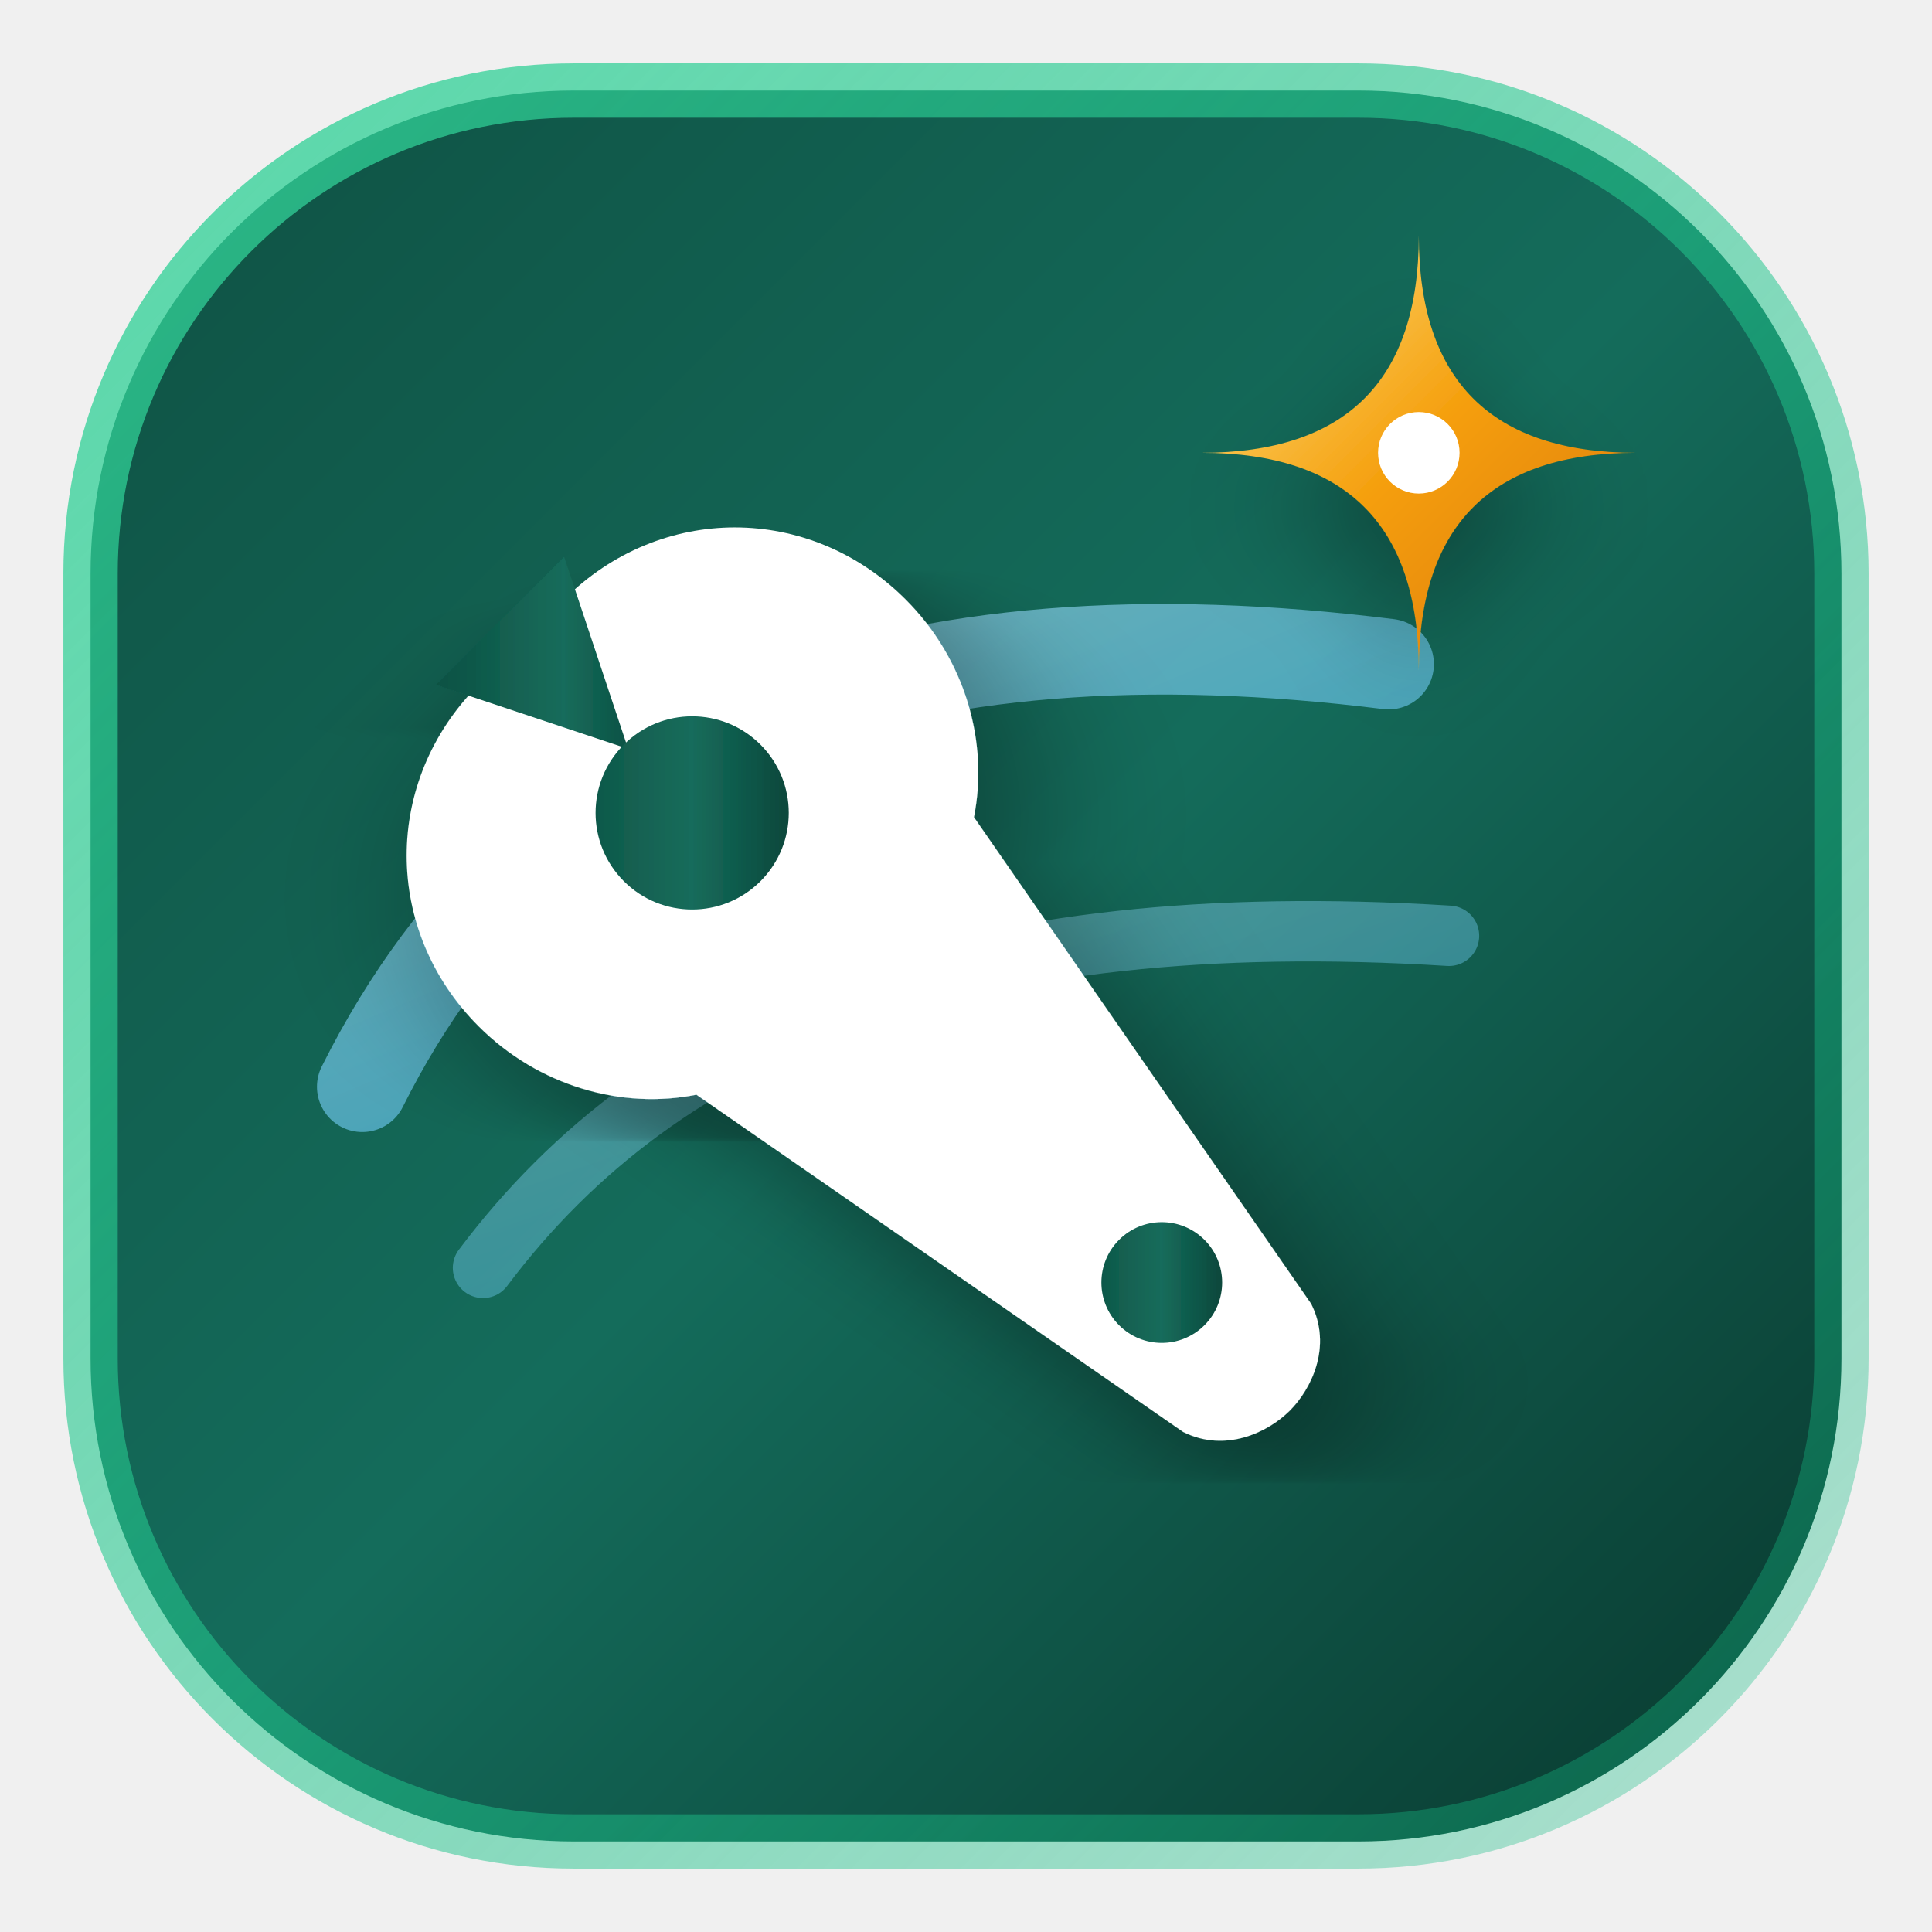
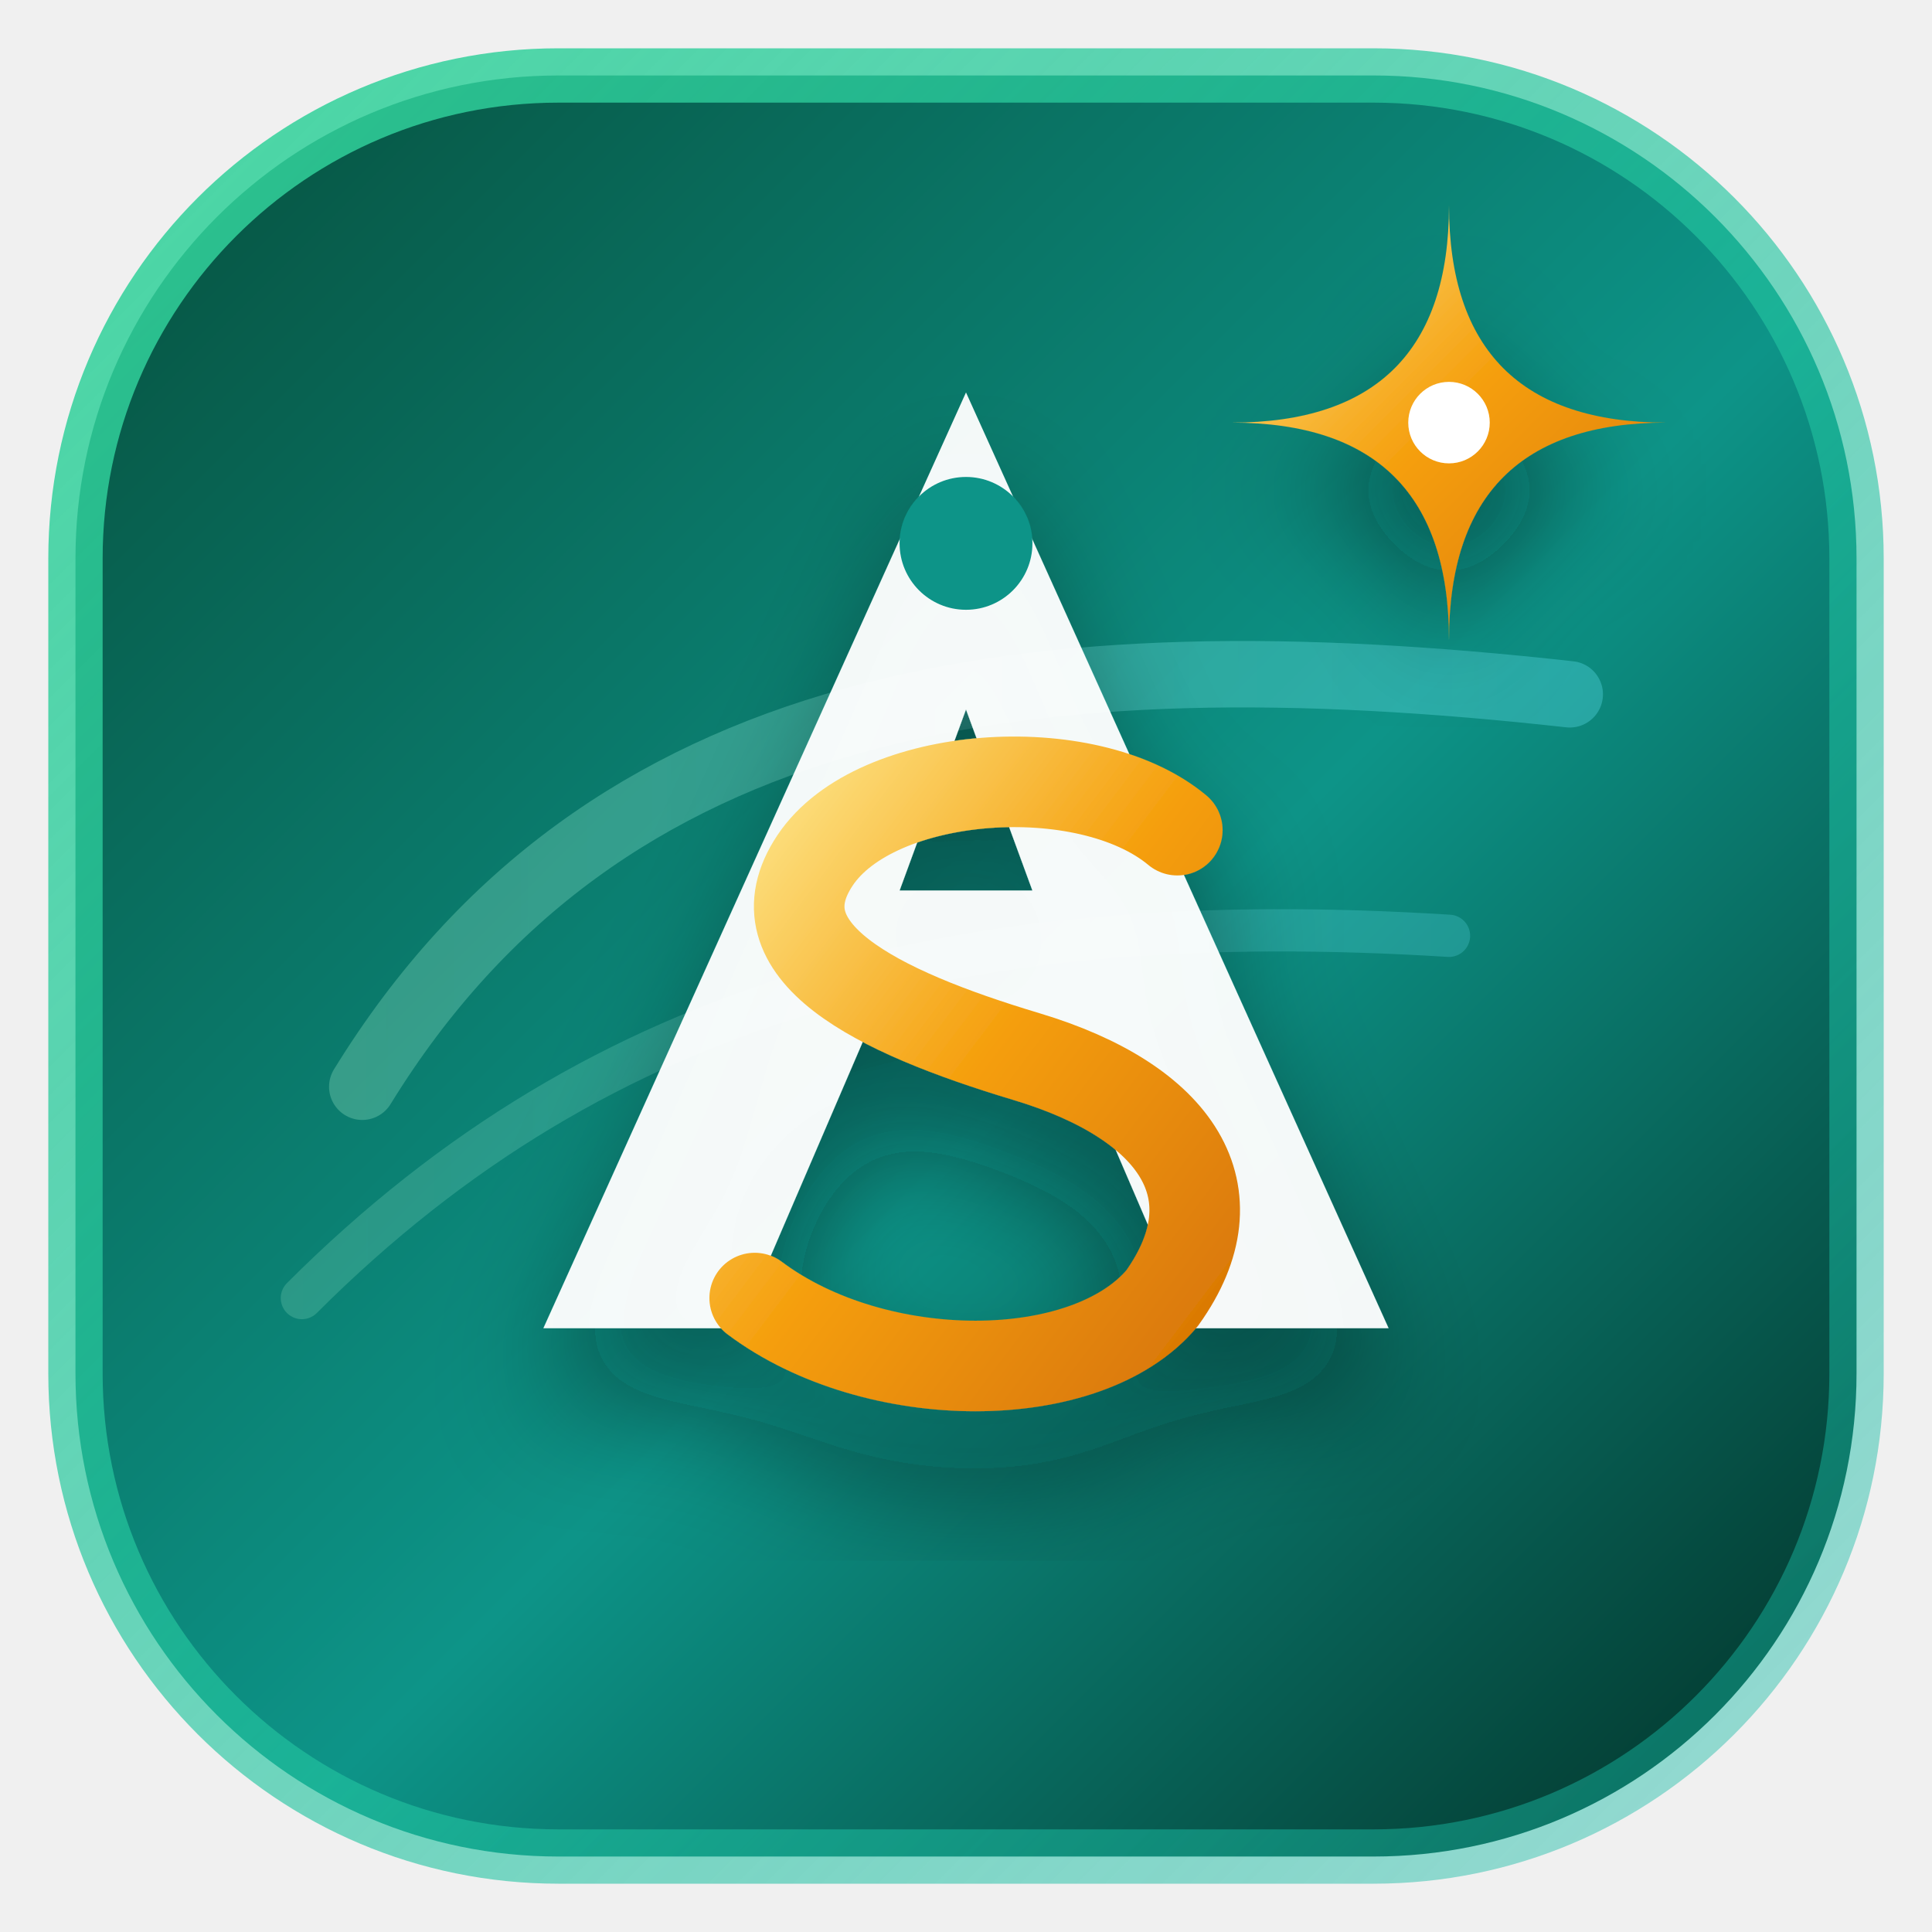
<svg xmlns="http://www.w3.org/2000/svg" viewBox="0 0 64 64" width="64" height="64">
  <defs>
-     <linearGradient id="shieldGrad" x1="0%" y1="0%" x2="100%" y2="100%">
-       <stop offset="0%" stop-color="#0F5143" />
-       <stop offset="50%" stop-color="#146C5B" />
-       <stop offset="100%" stop-color="#09382E" />
+     <linearGradient id="asBgGrad" x1="0%" y1="0%" x2="100%" y2="100%">
+       <stop offset="0%" stop-color="#064E3B" />
+       <stop offset="55%" stop-color="#0D9488" />
+       <stop offset="100%" stop-color="#022C22" />
    </linearGradient>
-     <linearGradient id="glowBorder" x1="0%" y1="0%" x2="100%" y2="100%">
-       <stop offset="0%" stop-color="#34D399" stop-opacity="0.8" />
-       <stop offset="100%" stop-color="#10B981" stop-opacity="0.3" />
+     <linearGradient id="asGlowBorder" x1="0%" y1="0%" x2="100%" y2="100%">
+       <stop offset="0%" stop-color="#34D399" stop-opacity="0.9" />
+       <stop offset="100%" stop-color="#14B8A6" stop-opacity="0.4" />
    </linearGradient>
-     <linearGradient id="goldGrad" x1="0%" y1="0%" x2="100%" y2="100%">
+     <linearGradient id="asGoldGrad" x1="0%" y1="0%" x2="100%" y2="100%">
      <stop offset="0%" stop-color="#FDE68A" />
      <stop offset="50%" stop-color="#F59E0B" />
      <stop offset="100%" stop-color="#D97706" />
    </linearGradient>
-     <linearGradient id="iceGrad" x1="0%" y1="0%" x2="100%" y2="100%">
-       <stop offset="0%" stop-color="#BAE6FD" />
-       <stop offset="100%" stop-color="#38BDF8" />
+     <linearGradient id="asFrostWave" x1="0%" y1="0%" x2="100%" y2="0%">
+       <stop offset="0%" stop-color="#A7F3D0" stop-opacity="0.8" />
+       <stop offset="100%" stop-color="#67E8F9" stop-opacity="0.9" />
    </linearGradient>
-     <filter id="subtleShadow" x="-20%" y="-20%" width="140%" height="140%">
-       <feDropShadow dx="0" dy="2" stdDeviation="2" flood-color="#000000" flood-opacity="0.35" />
+     <filter id="asDropShadow" x="-20%" y="-20%" width="140%" height="140%">
+       <feDropShadow dx="0" dy="2.5" stdDeviation="2" flood-color="#011B15" flood-opacity="0.45" />
    </filter>
  </defs>
-   <rect x="3" y="3" width="58" height="58" rx="16" fill="url(#shieldGrad)" stroke="url(#glowBorder)" stroke-width="1.8" />
-   <path d="M 12 36 C 18 24, 30 20, 46 22" fill="none" stroke="url(#iceGrad)" stroke-width="3" stroke-linecap="round" opacity="0.6" />
-   <path d="M 16 42 C 22 34, 32 30, 48 31" fill="none" stroke="url(#iceGrad)" stroke-width="2" stroke-linecap="round" opacity="0.4" />
-   <g transform="translate(30, 34) rotate(-45) translate(-30, -34)" filter="url(#subtleShadow)">
-     <path d="M 28 16               C 23.5 16, 20 19.5, 20 24               C 20 26.8, 21.4 29.3, 23.5 30.7               L 27 50               C 27.5 51.5, 29 52, 30 52               C 31 52, 32.5 51.5, 33 50               L 36.5 30.7               C 38.6 29.3, 40 26.8, 40 24               C 40 19.5, 36.5 16, 32 16              Z" fill="#FFFFFF" />
-     <path d="M 27 15 L 30 21 L 33 15 Z" fill="url(#shieldGrad)" />
-     <circle cx="30" cy="24" r="3.2" fill="url(#shieldGrad)" />
-     <circle cx="30" cy="46" r="2" fill="url(#shieldGrad)" />
+   <rect x="2.5" y="2.5" width="59" height="59" rx="16" fill="url(#asBgGrad)" stroke="url(#asGlowBorder)" stroke-width="1.8" />
+   <path d="M 12 36 C 20 23, 34 21, 52 23" fill="none" stroke="url(#asFrostWave)" stroke-width="2.2" stroke-linecap="round" opacity="0.35" />
+   <path d="M 10 43 C 20 33, 32 30, 48 31" fill="none" stroke="url(#asFrostWave)" stroke-width="1.4" stroke-linecap="round" opacity="0.25" />
+   <g filter="url(#asDropShadow)">
+     <path d="M 32 13               L 46 44               L 39.5 44               L 35.2 34               L 28.8 34               L 24.5 44               L 18 44               Z               M 32 23.5               L 29.8 29.5               L 34.2 29.5               Z" fill="#FFFFFF" fill-rule="evenodd" opacity="0.95" />
+     <path d="M 39 27.5              C 36 25, 29 25.5, 27 28.5              C 25 31.5, 29 33.5, 34 35              C 39 36.5, 41 39.5, 38.5 43              C 36 46, 29 46, 25 43" fill="none" stroke="url(#asGoldGrad)" stroke-width="3" stroke-linecap="round" />
+     <circle cx="32" cy="18" r="2.2" fill="#0D9488" />
  </g>
-   <g transform="translate(47, 15) scale(0.9)">
-     <path d="M 0 -8 Q 0 0 8 0 Q 0 0 0 8 Q 0 0 -8 0 Q 0 0 0 -8 Z" fill="url(#goldGrad)" filter="url(#subtleShadow)" />
+   <g transform="translate(48, 14) scale(0.9)" filter="url(#asDropShadow)">
+     <path d="M 0 -8 Q 0 0 8 0 Q 0 0 0 8 Q 0 0 -8 0 Q 0 0 0 -8 Z" fill="url(#asGoldGrad)" />
    <circle cx="0" cy="0" r="1.5" fill="#FFFFFF" />
  </g>
</svg>
